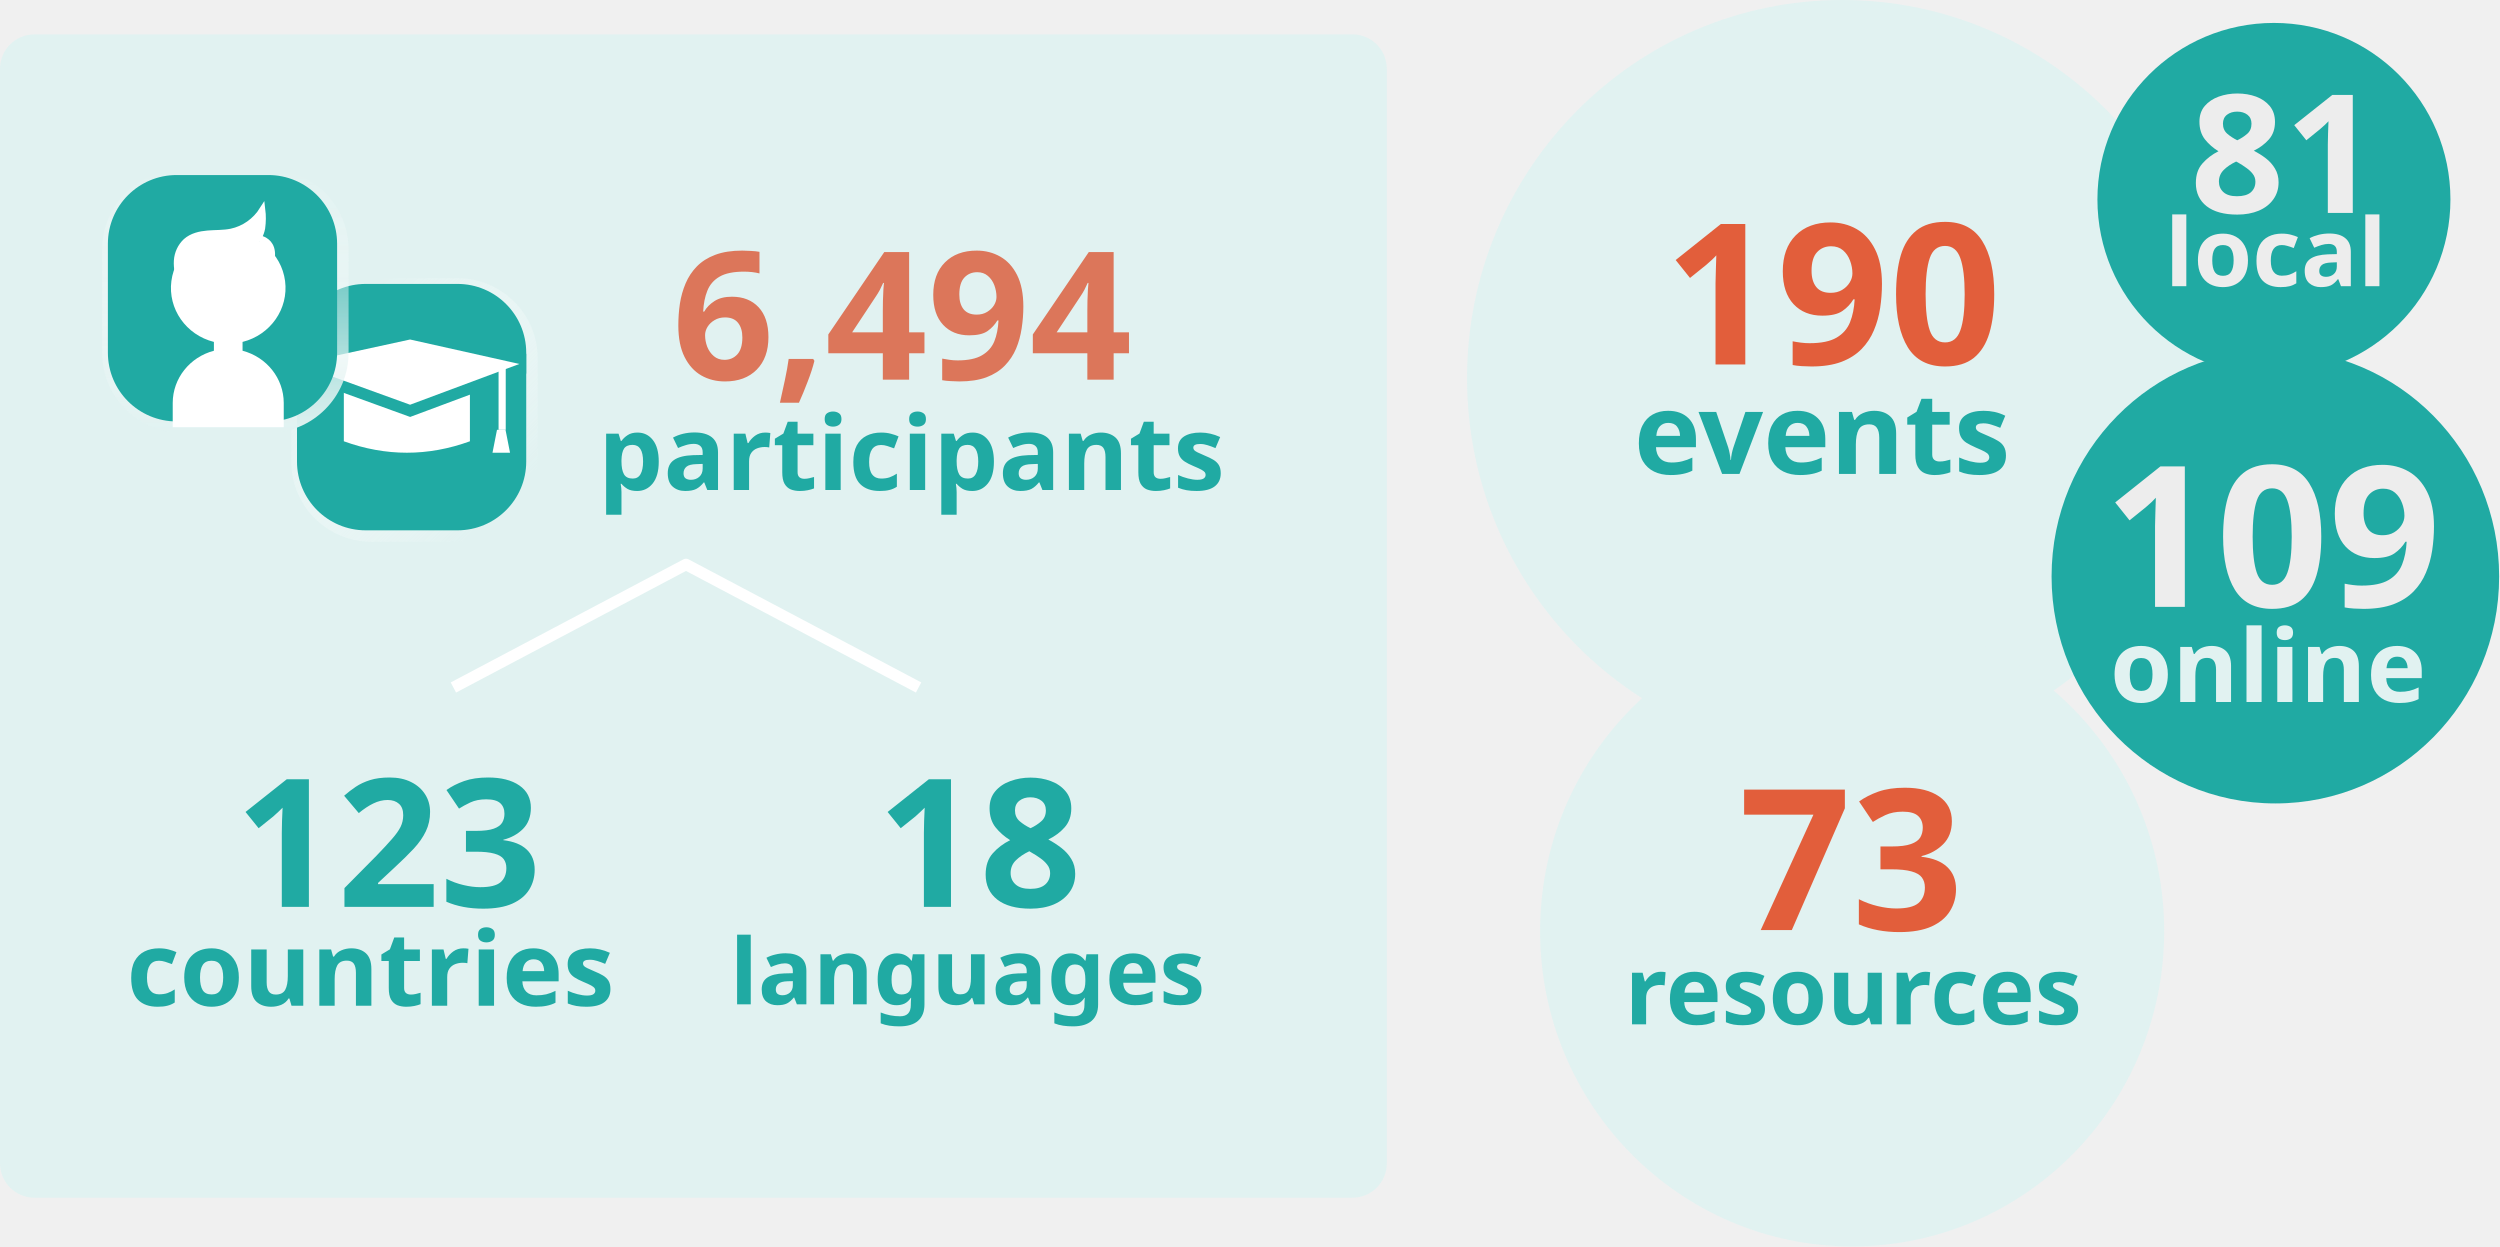
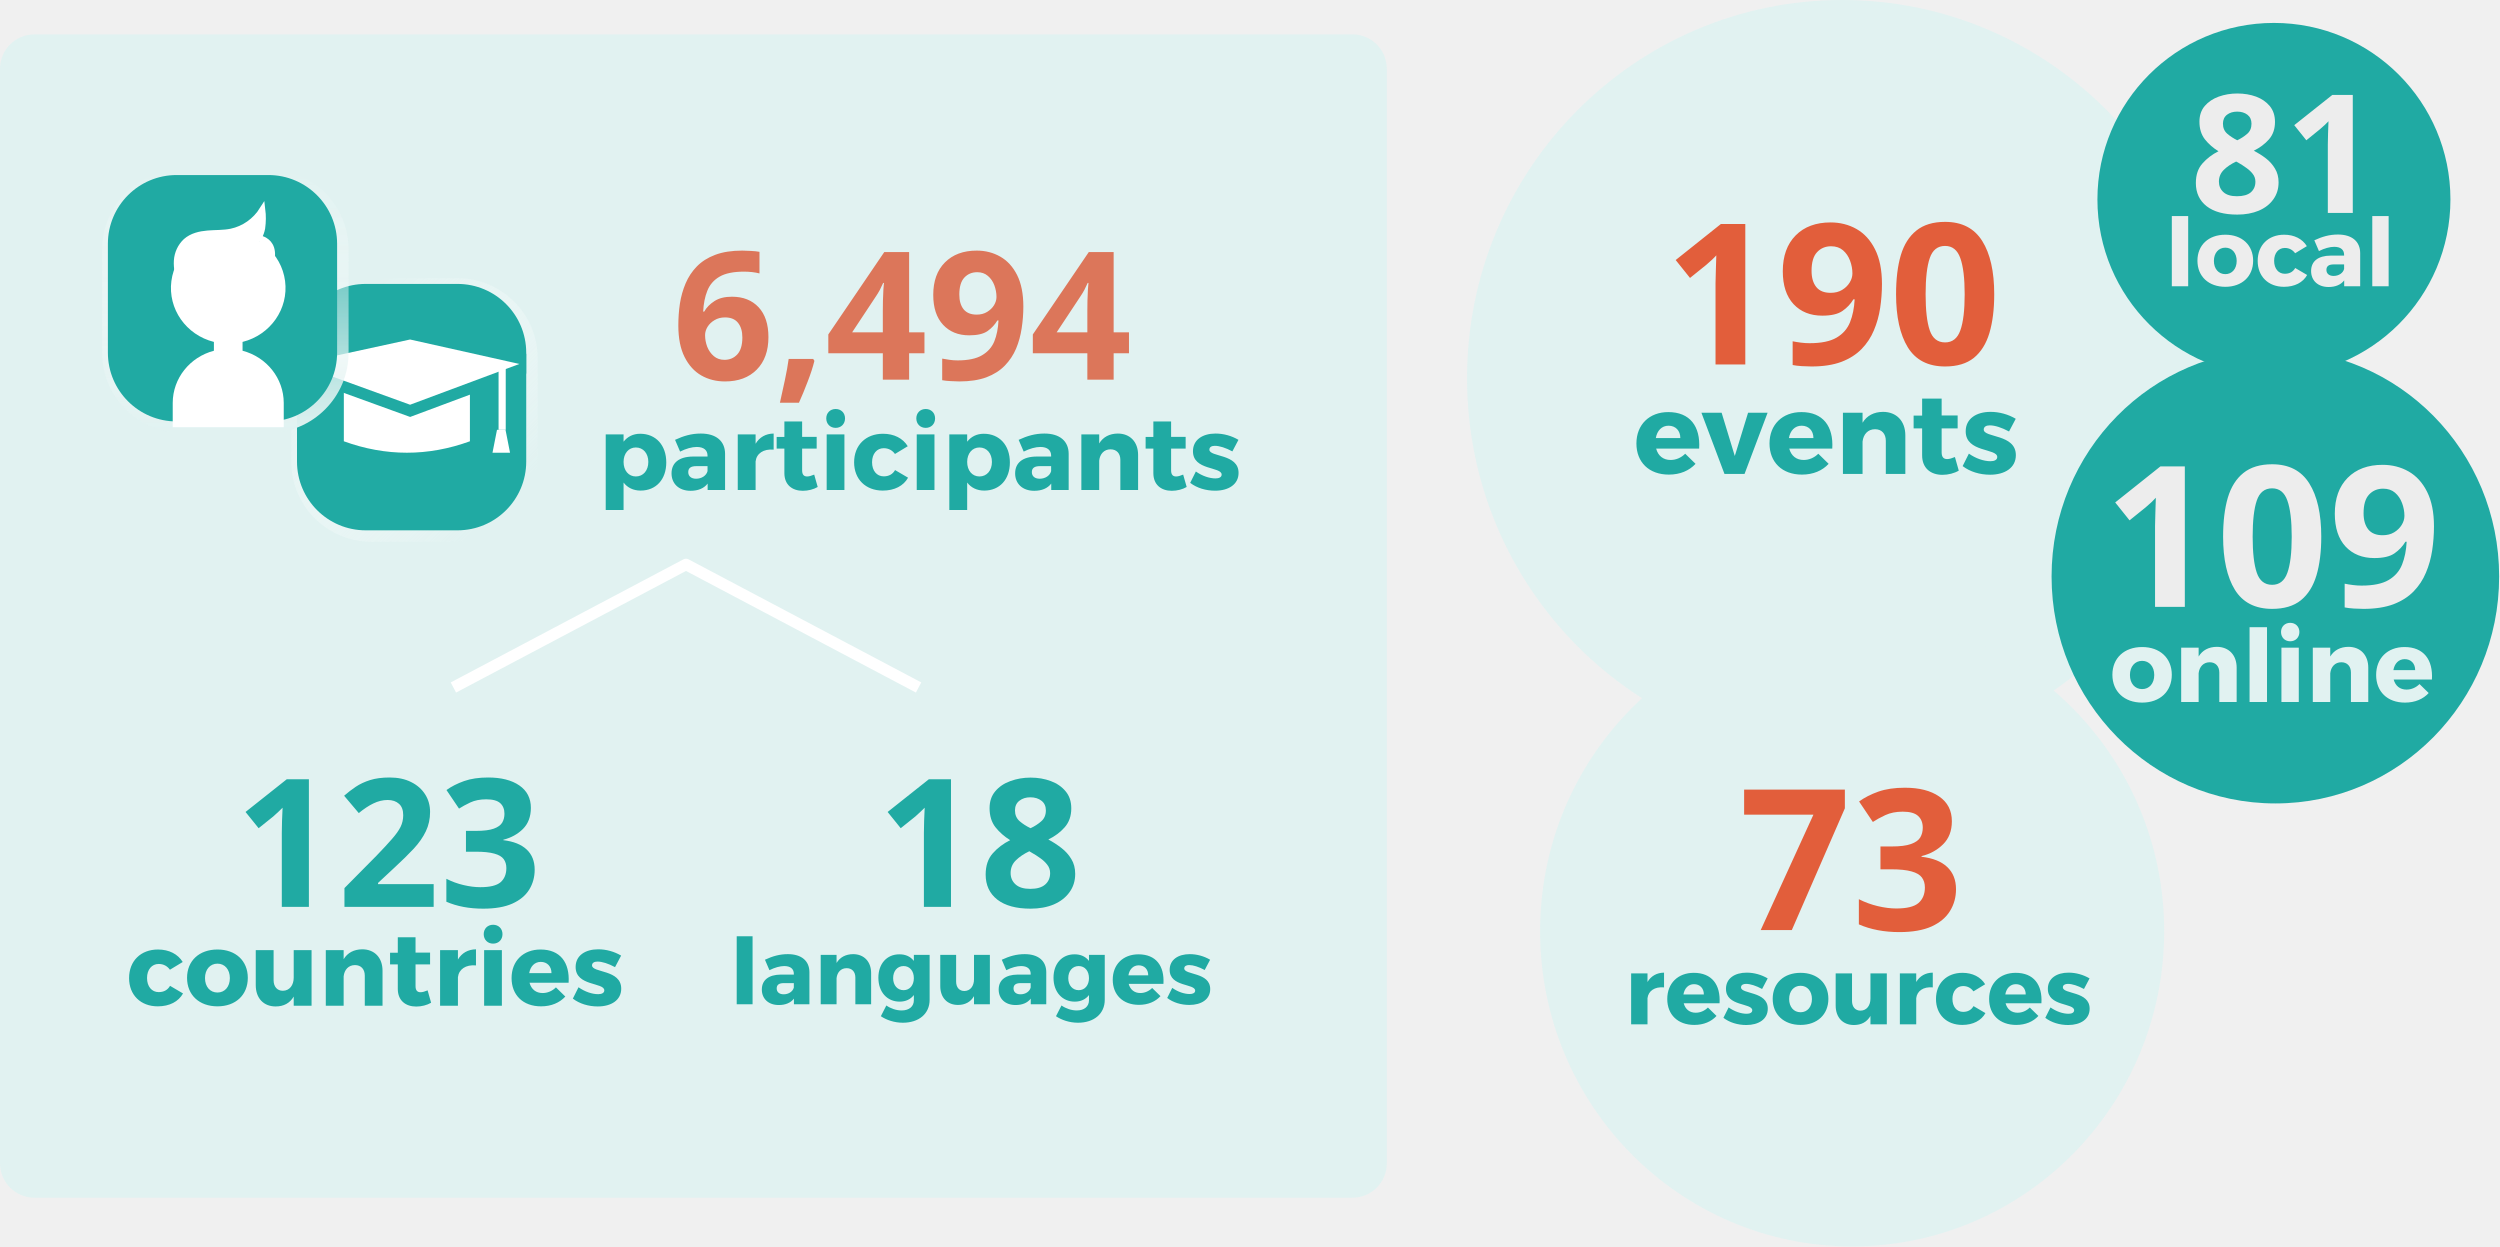
<svg xmlns="http://www.w3.org/2000/svg" xmlns:xlink="http://www.w3.org/1999/xlink" width="349px" height="174px" viewBox="0 0 349 174" version="1.1">
  <defs>
    <linearGradient x1="22.681%" y1="11.286%" x2="89.027%" y2="82.301%" id="linearGradient-1">
      <stop stop-color="#FFFFFF" stop-opacity="0" offset="0%" />
      <stop stop-color="#E1F2F1" offset="100%" />
    </linearGradient>
    <path d="M11.061,1.235 L23.861,1.235 C29.163,1.235 33.461,5.533 33.461,10.835 L33.461,26.035 C33.461,31.337 29.163,35.635 23.861,35.635 L11.061,35.635 C5.759,35.635 1.461,31.337 1.461,26.035 L1.461,10.835 C1.461,5.533 5.759,1.235 11.061,1.235 Z" id="path-2" />
    <linearGradient x1="50%" y1="3.061617e-15%" x2="50%" y2="100%" id="linearGradient-4">
      <stop stop-color="#FFFFFF" stop-opacity="0" offset="0%" />
      <stop stop-color="#E1F2F1" offset="100%" />
    </linearGradient>
  </defs>
  <g id="2019-after" stroke="none" stroke-width="1" fill="none" fill-rule="evenodd">
    <g id="home-after-week" transform="translate(-575, -163)">
      <g id="hero-graphic" transform="translate(575, 163)">
        <g id="Group-6" transform="translate(0, 4.8)">
          <rect id="Rectangle" fill="#E1F2F1" fill-rule="nonzero" x="0" y="0" width="193.6" height="162.4" rx="4.8" />
          <polyline id="Line" stroke="#FFFFFF" stroke-width="1.6" stroke-linecap="square" stroke-linejoin="round" fill-rule="nonzero" points="64 90.8 95.764 74 127.528 90.8" />
          <text id="6,494" font-family="Montserrat-Bold, Montserrat" font-size="24.958" font-weight="bold" fill="#DC765A">
            <tspan x="93.82" y="48.2">6,494</tspan>
          </text>
          <g id="org" transform="translate(40, 33.6)">
            <path d="M11.861,0.435 L23.861,0.435 C30.047,0.435 35.061,5.45 35.061,11.635 L35.061,26.035 C35.061,32.221 30.047,37.235 23.861,37.235 L11.861,37.235 C5.676,37.235 0.661,32.221 0.661,26.035 L0.661,11.635 C0.661,5.45 5.676,0.435 11.861,0.435 Z" id="Rectangle-path" fill="url(#linearGradient-1)" fill-rule="nonzero" />
            <mask id="mask-3" fill="white">
              <use xlink:href="#path-2" />
            </mask>
            <use id="Rectangle-path" fill="#20AAA3" fill-rule="nonzero" xlink:href="#path-2" />
            <g id="Group-5" mask="url(#mask-3)" fill="#FFFFFF" fill-rule="nonzero">
              <g transform="translate(0.8, 8.8)">
                <path d="M7.2,5.6 L24.8,5.6 L24.8,14.403 C21.867,15.468 18.933,16 16,16 C13.067,16 10.133,15.468 7.2,14.403 L7.2,5.6 Z" id="Rectangle-8" stroke="none" />
                <path d="M-2.133,3.415 L16.449,-0.625 L34.514,3.415 L16.451,10.153 L-2.133,3.415 Z" id="Rectangle-7" stroke="#20AAA3" stroke-width="1.6" stroke-linecap="round" />
                <rect id="Rectangle-9" stroke="none" x="28.8" y="4" width="1" height="8.8" />
                <polygon id="Rectangle-9" stroke="none" points="27.952 16 30.4 16 29.77 12.8 28.582 12.8" />
              </g>
            </g>
          </g>
          <g id="user" transform="translate(13.6, 18.4)" fill-rule="nonzero">
            <path d="M11.861,0.435 L23.861,0.435 C30.047,0.435 35.061,5.45 35.061,11.635 L35.061,26.035 C35.061,32.221 30.047,37.235 23.861,37.235 L11.861,37.235 C5.676,37.235 0.661,32.221 0.661,26.035 L0.661,11.635 C0.661,5.45 5.676,0.435 11.861,0.435 Z" id="Rectangle-path" fill="url(#linearGradient-4)" />
            <path d="M11.061,1.235 L23.861,1.235 C29.163,1.235 33.461,5.533 33.461,10.835 L33.461,26.035 C33.461,31.337 29.163,35.635 23.861,35.635 L11.061,35.635 C5.759,35.635 1.461,31.337 1.461,26.035 L1.461,10.835 C1.461,5.533 5.759,1.235 11.061,1.235 Z" id="Rectangle-path" fill="#20AAA3" />
            <path d="M11.682,16.197 C11.223,15.272 11.012,14.235 11.071,13.196 C11.136,12.151 11.591,11.174 12.339,10.474 C13.172,9.733 14.303,9.472 15.395,9.38 C16.486,9.288 17.594,9.343 18.669,9.123 C20.463,8.745 22.037,7.632 23.039,6.035 C23.146,6.907 23.139,7.791 23.015,8.661 C22.853,9.522 22.428,10.369 21.71,10.839 C22.579,10.42 22.486,11.403 22.296,11.991 C22.728,12.533 23.772,12.623 23.826,13.324 C23.913,14.024 23.838,14.735 23.608,15.398 C23.345,16.045 23.626,17.184 22.955,17.235" id="Shape" stroke="#FFFFFF" stroke-width="0.8" fill="#FFFFFF" />
            <path d="M20.261,25.763 L20.261,24.532 C24.161,23.554 26.704,19.91 26.197,16.028 C25.689,12.145 22.289,9.235 18.261,9.235 C14.233,9.235 10.833,12.145 10.326,16.028 C9.818,19.91 12.361,23.554 16.261,24.532 L16.261,25.763 C12.878,26.652 10.523,29.629 10.512,33.035 L10.512,36.435 L26.011,36.435 L26.011,33.035 C25.999,29.629 23.645,26.652 20.261,25.763 L20.261,25.763 Z" id="Shape" fill="#FFFFFF" />
            <path d="M22.4,9.6 C22.4,9.6 26.812,9.954 23.671,16" id="Shape" fill="#FFFFFF" />
          </g>
          <text id="123" font-family="Montserrat-Bold, Montserrat" font-size="24.958" font-weight="bold" fill="#20AAA3">
            <tspan x="32.808" y="121.8">123</tspan>
          </text>
          <text id="18" font-family="Montserrat-Bold, Montserrat" font-size="24.958" font-weight="bold" fill="#20AAA3">
            <tspan x="122.447" y="121.8">18</tspan>
          </text>
-           <text id="participants" font-family="Montserrat-Bold, Montserrat" font-size="14.4" font-weight="bold" fill="#20AAA3">
-             <tspan x="83.494" y="63.6">participants</tspan>
-           </text>
-           <text id="countries" font-family="Montserrat-Bold, Montserrat" font-size="14.4" font-weight="bold" fill="#20AAA3">
-             <tspan x="17.674" y="135.6">countries</tspan>
-           </text>
-           <text id="languages" font-family="Montserrat-Bold, Montserrat" font-size="12.8" font-weight="bold" fill="#20AAA3">
-             <tspan x="101.898" y="135.4">languages</tspan>
-           </text>
+           <path d="M89.369,55.752 C91.558,55.752 93.012,57.35 93.012,59.755 C93.012,62.117 91.601,63.686 89.426,63.686 C88.418,63.686 87.598,63.283 87.05,62.563 L87.05,66.394 L84.559,66.394 L84.559,55.838 L87.05,55.838 L87.05,56.861 C87.598,56.155 88.39,55.752 89.369,55.752 Z M88.764,61.714 C89.801,61.714 90.506,60.878 90.506,59.683 C90.506,58.502 89.801,57.667 88.764,57.667 C87.756,57.667 87.05,58.502 87.05,59.683 C87.05,60.893 87.756,61.714 88.764,61.714 Z M97.836,55.723 C99.967,55.723 101.206,56.774 101.22,58.531 L101.22,63.6 L98.786,63.6 L98.786,62.707 C98.282,63.37 97.462,63.715 96.41,63.715 C94.754,63.715 93.746,62.707 93.746,61.282 C93.746,59.813 94.798,58.949 96.727,58.934 L98.772,58.934 L98.772,58.819 C98.772,58.056 98.268,57.595 97.26,57.595 C96.612,57.595 95.762,57.826 94.942,58.243 L94.236,56.602 C95.446,56.04 96.54,55.723 97.836,55.723 Z M97.174,62.03 C97.951,62.03 98.614,61.598 98.772,60.965 L98.772,60.274 L97.202,60.274 C96.454,60.274 96.079,60.533 96.079,61.109 C96.079,61.67 96.482,62.03 97.174,62.03 Z M105.482,55.838 L105.482,57.149 C106.015,56.242 106.894,55.738 108.002,55.723 L108.002,57.97 C106.562,57.84 105.612,58.517 105.482,59.611 L105.482,63.6 L102.991,63.6 L102.991,55.838 L105.482,55.838 Z M113.662,61.454 L114.151,63.182 C113.59,63.514 112.826,63.715 112.078,63.715 C110.58,63.715 109.5,62.866 109.5,61.253 L109.5,57.826 L108.42,57.826 L108.42,56.198 L109.5,56.198 L109.5,54.038 L111.977,54.038 L111.977,56.184 L114.007,56.184 L114.007,57.826 L111.977,57.826 L111.977,60.864 C111.977,61.469 112.236,61.728 112.697,61.714 C112.956,61.714 113.287,61.613 113.662,61.454 Z M116.657,52.296 C117.42,52.296 117.967,52.843 117.967,53.606 C117.967,54.384 117.42,54.931 116.657,54.931 C115.894,54.931 115.346,54.384 115.346,53.606 C115.346,52.843 115.894,52.296 116.657,52.296 Z M117.881,63.6 L115.404,63.6 L115.404,55.838 L117.881,55.838 L117.881,63.6 Z M123.266,55.752 C124.807,55.752 126.046,56.386 126.722,57.494 L124.937,58.574 C124.577,58.07 124.044,57.768 123.367,57.768 C122.402,57.768 121.74,58.56 121.74,59.726 C121.74,60.922 122.402,61.699 123.367,61.699 C124.073,61.699 124.62,61.411 124.951,60.821 L126.766,61.886 C126.132,63.024 124.879,63.686 123.238,63.686 C120.847,63.686 119.234,62.102 119.234,59.741 C119.234,57.35 120.862,55.752 123.266,55.752 Z M129.228,52.296 C129.991,52.296 130.538,52.843 130.538,53.606 C130.538,54.384 129.991,54.931 129.228,54.931 C128.465,54.931 127.918,54.384 127.918,53.606 C127.918,52.843 128.465,52.296 129.228,52.296 Z M130.452,63.6 L127.975,63.6 L127.975,55.838 L130.452,55.838 L130.452,63.6 Z M137.335,55.752 C139.524,55.752 140.978,57.35 140.978,59.755 C140.978,62.117 139.567,63.686 137.393,63.686 C136.385,63.686 135.564,63.283 135.017,62.563 L135.017,66.394 L132.526,66.394 L132.526,55.838 L135.017,55.838 L135.017,56.861 C135.564,56.155 136.356,55.752 137.335,55.752 Z M136.73,61.714 C137.767,61.714 138.473,60.878 138.473,59.683 C138.473,58.502 137.767,57.667 136.73,57.667 C135.722,57.667 135.017,58.502 135.017,59.683 C135.017,60.893 135.722,61.714 136.73,61.714 Z M145.802,55.723 C147.934,55.723 149.172,56.774 149.186,58.531 L149.186,63.6 L146.753,63.6 L146.753,62.707 C146.249,63.37 145.428,63.715 144.377,63.715 C142.721,63.715 141.713,62.707 141.713,61.282 C141.713,59.813 142.764,58.949 144.694,58.934 L146.738,58.934 L146.738,58.819 C146.738,58.056 146.234,57.595 145.226,57.595 C144.578,57.595 143.729,57.826 142.908,58.243 L142.202,56.602 C143.412,56.04 144.506,55.723 145.802,55.723 Z M145.14,62.03 C145.918,62.03 146.58,61.598 146.738,60.965 L146.738,60.274 L145.169,60.274 C144.42,60.274 144.046,60.533 144.046,61.109 C144.046,61.67 144.449,62.03 145.14,62.03 Z M156.041,55.723 C157.754,55.723 158.878,56.89 158.878,58.704 L158.878,63.6 L156.401,63.6 L156.401,59.395 C156.401,58.488 155.868,57.926 155.033,57.926 C154.126,57.926 153.55,58.574 153.449,59.496 L153.449,63.6 L150.958,63.6 L150.958,55.838 L153.449,55.838 L153.449,57.106 C153.996,56.198 154.889,55.738 156.041,55.723 Z M165.17,61.454 L165.66,63.182 C165.098,63.514 164.335,63.715 163.586,63.715 C162.089,63.715 161.009,62.866 161.009,61.253 L161.009,57.826 L159.929,57.826 L159.929,56.198 L161.009,56.198 L161.009,54.038 L163.486,54.038 L163.486,56.184 L165.516,56.184 L165.516,57.826 L163.486,57.826 L163.486,60.864 C163.486,61.469 163.745,61.728 164.206,61.714 C164.465,61.714 164.796,61.613 165.17,61.454 Z M169.692,55.723 C170.815,55.723 171.938,56.04 172.889,56.602 L172.039,58.214 C171.103,57.71 170.239,57.437 169.591,57.437 C169.145,57.437 168.828,57.61 168.828,57.97 C168.828,59.035 172.918,58.517 172.903,61.224 C172.903,62.822 171.506,63.701 169.634,63.701 C168.338,63.701 167.086,63.326 166.15,62.606 L166.942,61.022 C167.82,61.642 168.828,61.987 169.692,61.987 C170.182,61.987 170.542,61.814 170.542,61.454 C170.542,60.317 166.524,60.907 166.538,58.186 C166.538,56.587 167.892,55.723 169.692,55.723 Z" id="participants" fill="#20AAA3" fill-rule="nonzero" />
+           <path d="M22.052,127.752 C23.593,127.752 24.831,128.386 25.508,129.494 L23.722,130.574 C23.362,130.07 22.83,129.768 22.153,129.768 C21.188,129.768 20.526,130.56 20.526,131.726 C20.526,132.922 21.188,133.699 22.153,133.699 C22.858,133.699 23.406,133.411 23.737,132.821 L25.551,133.886 C24.918,135.024 23.665,135.686 22.023,135.686 C19.633,135.686 18.02,134.102 18.02,131.741 C18.02,129.35 19.647,127.752 22.052,127.752 Z M30.361,127.752 C32.895,127.752 34.594,129.322 34.594,131.712 C34.594,134.102 32.895,135.686 30.361,135.686 C27.812,135.686 26.113,134.102 26.113,131.712 C26.113,129.322 27.812,127.752 30.361,127.752 Z M30.361,129.725 C29.324,129.725 28.618,130.546 28.618,131.741 C28.618,132.95 29.324,133.757 30.361,133.757 C31.383,133.757 32.089,132.95 32.089,131.741 C32.089,130.546 31.383,129.725 30.361,129.725 Z M43.494,127.838 L43.494,135.6 L41.002,135.6 L41.002,134.318 C40.47,135.24 39.606,135.701 38.482,135.701 C36.798,135.701 35.703,134.549 35.703,132.734 L35.703,127.838 L38.194,127.838 L38.194,132.029 C38.194,132.95 38.698,133.512 39.49,133.512 C40.441,133.498 41.002,132.72 41.002,131.669 L41.002,127.838 L43.494,127.838 Z M50.564,127.723 C52.278,127.723 53.401,128.89 53.401,130.704 L53.401,135.6 L50.924,135.6 L50.924,131.395 C50.924,130.488 50.391,129.926 49.556,129.926 C48.649,129.926 48.073,130.574 47.972,131.496 L47.972,135.6 L45.481,135.6 L45.481,127.838 L47.972,127.838 L47.972,129.106 C48.519,128.198 49.412,127.738 50.564,127.723 Z M59.694,133.454 L60.183,135.182 C59.622,135.514 58.858,135.715 58.11,135.715 C56.612,135.715 55.532,134.866 55.532,133.253 L55.532,129.826 L54.452,129.826 L54.452,128.198 L55.532,128.198 L55.532,126.038 L58.009,126.038 L58.009,128.184 L60.039,128.184 L60.039,129.826 L58.009,129.826 L58.009,132.864 C58.009,133.469 58.268,133.728 58.729,133.714 C58.988,133.714 59.319,133.613 59.694,133.454 Z M63.927,127.838 L63.927,129.149 C64.46,128.242 65.338,127.738 66.447,127.723 L66.447,129.97 C65.007,129.84 64.057,130.517 63.927,131.611 L63.927,135.6 L61.436,135.6 L61.436,127.838 L63.927,127.838 Z M68.838,124.296 C69.601,124.296 70.148,124.843 70.148,125.606 C70.148,126.384 69.601,126.931 68.838,126.931 C68.074,126.931 67.527,126.384 67.527,125.606 C67.527,124.843 68.074,124.296 68.838,124.296 Z M70.062,135.6 L67.585,135.6 L67.585,127.838 L70.062,127.838 L70.062,135.6 Z M75.462,127.752 C78.198,127.752 79.551,129.552 79.378,132.389 L73.921,132.389 C74.166,133.31 74.828,133.829 75.75,133.829 C76.426,133.829 77.089,133.555 77.607,133.037 L78.918,134.318 C78.126,135.182 76.959,135.686 75.534,135.686 C72.999,135.686 71.415,134.102 71.415,131.741 C71.415,129.336 73.057,127.752 75.462,127.752 Z M73.878,131.05 L76.988,131.05 C76.988,130.099 76.383,129.48 75.49,129.48 C74.626,129.48 74.036,130.114 73.878,131.05 Z M83.511,127.723 C84.634,127.723 85.758,128.04 86.708,128.602 L85.858,130.214 C84.922,129.71 84.058,129.437 83.41,129.437 C82.964,129.437 82.647,129.61 82.647,129.97 C82.647,131.035 86.737,130.517 86.722,133.224 C86.722,134.822 85.326,135.701 83.454,135.701 C82.158,135.701 80.905,135.326 79.969,134.606 L80.761,133.022 C81.639,133.642 82.647,133.987 83.511,133.987 C84.001,133.987 84.361,133.814 84.361,133.454 C84.361,132.317 80.343,132.907 80.358,130.186 C80.358,128.587 81.711,127.723 83.511,127.723 Z" id="countries" fill="#20AAA3" fill-rule="nonzero" />
+           <path d="M105.059,135.4 L102.845,135.4 L102.845,125.902 L105.059,125.902 L105.059,135.4 Z M109.987,128.398 C111.882,128.398 112.982,129.333 112.995,130.894 L112.995,135.4 L110.832,135.4 L110.832,134.606 C110.384,135.195 109.654,135.502 108.72,135.502 C107.248,135.502 106.352,134.606 106.352,133.339 C106.352,132.034 107.286,131.266 109.002,131.253 L110.819,131.253 L110.819,131.15 C110.819,130.472 110.371,130.062 109.475,130.062 C108.899,130.062 108.144,130.267 107.414,130.638 L106.787,129.179 C107.862,128.68 108.835,128.398 109.987,128.398 Z M109.398,134.005 C110.09,134.005 110.678,133.621 110.819,133.058 L110.819,132.443 L109.424,132.443 C108.758,132.443 108.426,132.674 108.426,133.186 C108.426,133.685 108.784,134.005 109.398,134.005 Z M119.088,128.398 C120.611,128.398 121.61,129.435 121.61,131.048 L121.61,135.4 L119.408,135.4 L119.408,131.662 C119.408,130.856 118.934,130.357 118.192,130.357 C117.386,130.357 116.874,130.933 116.784,131.752 L116.784,135.4 L114.57,135.4 L114.57,128.501 L116.784,128.501 L116.784,129.627 C117.27,128.821 118.064,128.411 119.088,128.398 Z M129.776,128.501 L129.776,134.773 C129.776,136.731 128.266,137.973 126.038,137.973 C124.835,137.973 123.747,137.589 122.966,137.064 L123.734,135.566 C124.362,136.002 125.13,136.258 125.872,136.258 C126.934,136.258 127.574,135.694 127.574,134.837 L127.574,134.107 C127.126,134.696 126.448,135.029 125.59,135.029 C123.85,135.029 122.621,133.698 122.621,131.688 C122.621,129.73 123.811,128.424 125.539,128.424 C126.422,128.411 127.114,128.744 127.574,129.346 L127.574,128.501 L129.776,128.501 Z M126.141,133.429 C126.998,133.429 127.574,132.738 127.574,131.752 C127.574,130.741 126.998,130.062 126.141,130.062 C125.27,130.062 124.682,130.754 124.682,131.752 C124.682,132.738 125.27,133.429 126.141,133.429 Z M138.186,128.501 L138.186,135.4 L135.971,135.4 L135.971,134.261 C135.498,135.08 134.73,135.49 133.731,135.49 C132.234,135.49 131.261,134.466 131.261,132.853 L131.261,128.501 L133.475,128.501 L133.475,132.226 C133.475,133.045 133.923,133.544 134.627,133.544 C135.472,133.531 135.971,132.84 135.971,131.906 L135.971,128.501 L138.186,128.501 Z M143.05,128.398 C144.944,128.398 146.045,129.333 146.058,130.894 L146.058,135.4 L143.894,135.4 L143.894,134.606 C143.446,135.195 142.717,135.502 141.782,135.502 C140.31,135.502 139.414,134.606 139.414,133.339 C139.414,132.034 140.349,131.266 142.064,131.253 L143.882,131.253 L143.882,131.15 C143.882,130.472 143.434,130.062 142.538,130.062 C141.962,130.062 141.206,130.267 140.477,130.638 L139.85,129.179 C140.925,128.68 141.898,128.398 143.05,128.398 Z M142.461,134.005 C143.152,134.005 143.741,133.621 143.882,133.058 L143.882,132.443 L142.486,132.443 C141.821,132.443 141.488,132.674 141.488,133.186 C141.488,133.685 141.846,134.005 142.461,134.005 Z M154.224,128.501 L154.224,134.773 C154.224,136.731 152.714,137.973 150.486,137.973 C149.283,137.973 148.195,137.589 147.414,137.064 L148.182,135.566 C148.81,136.002 149.578,136.258 150.32,136.258 C151.382,136.258 152.022,135.694 152.022,134.837 L152.022,134.107 C151.574,134.696 150.896,135.029 150.038,135.029 C148.298,135.029 147.069,133.698 147.069,131.688 C147.069,129.73 148.259,128.424 149.987,128.424 C150.87,128.411 151.562,128.744 152.022,129.346 L152.022,128.501 L154.224,128.501 Z M150.589,133.429 C151.446,133.429 152.022,132.738 152.022,131.752 C152.022,130.741 151.446,130.062 150.589,130.062 C149.718,130.062 149.13,130.754 149.13,131.752 C149.13,132.738 149.718,133.429 150.589,133.429 Z M158.934,128.424 C161.366,128.424 162.57,130.024 162.416,132.546 L157.565,132.546 C157.782,133.365 158.371,133.826 159.19,133.826 C159.792,133.826 160.381,133.582 160.842,133.122 L162.006,134.261 C161.302,135.029 160.266,135.477 158.998,135.477 C156.746,135.477 155.338,134.069 155.338,131.97 C155.338,129.832 156.797,128.424 158.934,128.424 Z M157.526,131.355 L160.291,131.355 C160.291,130.51 159.754,129.96 158.96,129.96 C158.192,129.96 157.667,130.523 157.526,131.355 Z M166.09,128.398 C167.088,128.398 168.086,128.68 168.931,129.179 L168.176,130.613 C167.344,130.165 166.576,129.922 166,129.922 C165.603,129.922 165.322,130.075 165.322,130.395 C165.322,131.342 168.957,130.882 168.944,133.288 C168.944,134.709 167.702,135.49 166.038,135.49 C164.886,135.49 163.773,135.157 162.941,134.517 L163.645,133.109 C164.426,133.659 165.322,133.966 166.09,133.966 C166.525,133.966 166.845,133.813 166.845,133.493 C166.845,132.482 163.274,133.006 163.286,130.587 C163.286,129.166 164.49,128.398 166.09,128.398 Z" id="languages" fill="#20AAA3" fill-rule="nonzero" />
        </g>
        <g id="Group" transform="translate(204.8, 0)">
          <g id="Group-8">
            <ellipse id="Oval" fill="#E1F2F1" fill-rule="nonzero" cx="52.36" cy="52.8" rx="52.36" ry="52.8" />
            <text id="190" font-family="Montserrat-Bold, Montserrat" font-size="27.454" font-weight="bold" fill="#E25E3B">
              <tspan x="27.499" y="50.88">190</tspan>
            </text>
-             <text id="events" font-family="Montserrat-Bold, Montserrat" font-size="15.84" font-weight="bold" fill="#20AAA3">
-               <tspan x="23.264" y="66.16">events</tspan>
-             </text>
+             <path d="M28.095,57.527 C31.104,57.527 32.593,59.507 32.403,62.628 L26.4,62.628 C26.669,63.641 27.398,64.212 28.412,64.212 C29.156,64.212 29.885,63.911 30.455,63.34 L31.896,64.75 C31.025,65.701 29.742,66.255 28.174,66.255 C25.386,66.255 23.644,64.513 23.644,61.915 C23.644,59.27 25.45,57.527 28.095,57.527 Z M26.352,61.155 L29.774,61.155 C29.774,60.109 29.109,59.428 28.127,59.428 C27.176,59.428 26.527,60.125 26.352,61.155 Z M38.739,66.16 L35.936,66.16 L32.72,57.622 L35.54,57.622 L37.377,63.657 L39.23,57.622 L41.955,57.622 L38.739,66.16 Z M46.675,57.527 C49.685,57.527 51.174,59.507 50.984,62.628 L44.98,62.628 C45.25,63.641 45.978,64.212 46.992,64.212 C47.736,64.212 48.465,63.911 49.035,63.34 L50.477,64.75 C49.606,65.701 48.323,66.255 46.754,66.255 C43.967,66.255 42.224,64.513 42.224,61.915 C42.224,59.27 44.03,57.527 46.675,57.527 Z M44.933,61.155 L48.354,61.155 C48.354,60.109 47.689,59.428 46.707,59.428 C45.756,59.428 45.107,60.125 44.933,61.155 Z M58.064,57.496 C59.949,57.496 61.185,58.779 61.185,60.774 L61.185,66.16 L58.46,66.16 L58.46,61.535 C58.46,60.537 57.874,59.919 56.955,59.919 C55.957,59.919 55.324,60.632 55.213,61.646 L55.213,66.16 L52.473,66.16 L52.473,57.622 L55.213,57.622 L55.213,59.016 C55.815,58.018 56.797,57.511 58.064,57.496 Z M68.107,63.8 L68.645,65.701 C68.028,66.065 67.188,66.287 66.364,66.287 C64.717,66.287 63.529,65.352 63.529,63.578 L63.529,59.808 L62.341,59.808 L62.341,58.018 L63.529,58.018 L63.529,55.642 L66.253,55.642 L66.253,58.002 L68.487,58.002 L68.487,59.808 L66.253,59.808 L66.253,63.15 C66.253,63.816 66.539,64.101 67.045,64.085 C67.331,64.085 67.695,63.974 68.107,63.8 Z M73.08,57.496 C74.316,57.496 75.552,57.844 76.597,58.462 L75.662,60.236 C74.633,59.681 73.682,59.38 72.97,59.38 C72.479,59.38 72.13,59.571 72.13,59.967 C72.13,61.139 76.629,60.568 76.613,63.546 C76.613,65.305 75.076,66.271 73.017,66.271 C71.592,66.271 70.213,65.859 69.184,65.067 L70.055,63.325 C71.021,64.006 72.13,64.386 73.08,64.386 C73.619,64.386 74.015,64.196 74.015,63.8 C74.015,62.548 69.596,63.198 69.612,60.204 C69.612,58.446 71.1,57.496 73.08,57.496 Z" id="events" fill="#20AAA3" fill-rule="nonzero" />
          </g>
          <g id="Group-4" transform="translate(88, 3.2)">
            <circle id="Oval" fill="#20AAA3" fill-rule="nonzero" cx="24.64" cy="24.64" r="24.64" />
            <text id="81" font-family="Montserrat-Bold, Montserrat" font-size="23.056" font-weight="bold" fill="#EDEDED">
              <tspan x="12.929" y="26.52">81</tspan>
            </text>
-             <text id="local" font-family="Montserrat-Bold, Montserrat" font-size="13.2" font-weight="bold" fill="#EDEDED">
-               <tspan x="9.409" y="36.76">local</tspan>
-             </text>
+             <path d="M12.67,36.76 L10.386,36.76 L10.386,26.966 L12.67,26.966 L12.67,36.76 Z M17.857,29.566 C20.181,29.566 21.738,31.005 21.738,33.196 C21.738,35.387 20.181,36.839 17.857,36.839 C15.521,36.839 13.963,35.387 13.963,33.196 C13.963,31.005 15.521,29.566 17.857,29.566 Z M17.857,31.374 C16.907,31.374 16.26,32.127 16.26,33.222 C16.26,34.331 16.907,35.07 17.857,35.07 C18.795,35.07 19.441,34.331 19.441,33.222 C19.441,32.127 18.795,31.374 17.857,31.374 Z M26.068,29.566 C27.48,29.566 28.615,30.147 29.236,31.163 L27.599,32.153 C27.269,31.691 26.781,31.414 26.16,31.414 C25.276,31.414 24.669,32.14 24.669,33.209 C24.669,34.305 25.276,35.018 26.16,35.018 C26.807,35.018 27.309,34.754 27.612,34.212 L29.275,35.189 C28.695,36.232 27.546,36.839 26.041,36.839 C23.85,36.839 22.372,35.387 22.372,33.222 C22.372,31.031 23.863,29.566 26.068,29.566 Z M33.579,29.54 C35.532,29.54 36.667,30.503 36.681,32.114 L36.681,36.76 L34.45,36.76 L34.45,35.942 C33.988,36.549 33.235,36.866 32.272,36.866 C30.754,36.866 29.83,35.942 29.83,34.635 C29.83,33.288 30.793,32.496 32.562,32.483 L34.437,32.483 L34.437,32.378 C34.437,31.678 33.975,31.256 33.051,31.256 C32.457,31.256 31.678,31.467 30.925,31.85 L30.279,30.345 C31.387,29.83 32.391,29.54 33.579,29.54 Z M32.971,35.321 C33.684,35.321 34.291,34.925 34.437,34.344 L34.437,33.711 L32.998,33.711 C32.311,33.711 31.968,33.948 31.968,34.476 C31.968,34.991 32.338,35.321 32.971,35.321 Z M40.654,36.76 L38.37,36.76 L38.37,26.966 L40.654,26.966 L40.654,36.76 Z" id="local" fill="#EDEDED" fill-rule="nonzero" />
          </g>
          <g id="Group-7" transform="translate(81.6, 48.8)">
            <ellipse id="Oval" fill="#20AAA3" fill-rule="nonzero" cx="31.24" cy="31.68" rx="31.24" ry="31.68" />
            <text id="109" font-family="Montserrat-Bold, Montserrat" font-size="27.454" font-weight="bold" fill="#EDEDED">
              <tspan x="7.259" y="35.92">109</tspan>
            </text>
-             <text id="online" font-family="Montserrat-Bold, Montserrat" font-size="14.08" font-weight="bold" fill="#E1F2F1">
-               <tspan x="8.152" y="49.2">online</tspan>
-             </text>
+             <path d="M12.644,41.526 C15.122,41.526 16.783,43.061 16.783,45.398 C16.783,47.736 15.122,49.284 12.644,49.284 C10.152,49.284 8.49,47.736 8.49,45.398 C8.49,43.061 10.152,41.526 12.644,41.526 Z M12.644,43.455 C11.63,43.455 10.94,44.258 10.94,45.427 C10.94,46.609 11.63,47.398 12.644,47.398 C13.644,47.398 14.333,46.609 14.333,45.427 C14.333,44.258 13.644,43.455 12.644,43.455 Z M23.063,41.498 C24.739,41.498 25.837,42.639 25.837,44.413 L25.837,49.2 L23.415,49.2 L23.415,45.089 C23.415,44.202 22.894,43.652 22.077,43.652 C21.19,43.652 20.627,44.286 20.529,45.187 L20.529,49.2 L18.093,49.2 L18.093,41.611 L20.529,41.611 L20.529,42.85 C21.064,41.963 21.937,41.512 23.063,41.498 Z M30.075,49.2 L27.639,49.2 L27.639,38.753 L30.075,38.753 L30.075,49.2 Z M33.313,38.147 C34.06,38.147 34.595,38.682 34.595,39.428 C34.595,40.189 34.06,40.724 33.313,40.724 C32.567,40.724 32.032,40.189 32.032,39.428 C32.032,38.682 32.567,38.147 33.313,38.147 Z M34.51,49.2 L32.088,49.2 L32.088,41.611 L34.51,41.611 L34.51,49.2 Z M41.437,41.498 C43.113,41.498 44.211,42.639 44.211,44.413 L44.211,49.2 L41.789,49.2 L41.789,45.089 C41.789,44.202 41.268,43.652 40.452,43.652 C39.565,43.652 39.002,44.286 38.903,45.187 L38.903,49.2 L36.467,49.2 L36.467,41.611 L38.903,41.611 L38.903,42.85 C39.438,41.963 40.311,41.512 41.437,41.498 Z M49.266,41.526 C51.941,41.526 53.265,43.286 53.096,46.06 L47.759,46.06 C47.999,46.961 48.646,47.468 49.548,47.468 C50.209,47.468 50.857,47.201 51.364,46.694 L52.645,47.947 C51.871,48.792 50.73,49.284 49.336,49.284 C46.858,49.284 45.309,47.736 45.309,45.427 C45.309,43.075 46.915,41.526 49.266,41.526 Z M47.717,44.751 L50.758,44.751 C50.758,43.821 50.167,43.216 49.294,43.216 C48.449,43.216 47.872,43.836 47.717,44.751 Z" id="online" fill="#E1F2F1" fill-rule="nonzero" />
          </g>
        </g>
        <g id="Group-2" transform="translate(215, 86)">
          <ellipse id="Oval" fill="#E1F2F1" fill-rule="nonzero" cx="43.56" cy="44" rx="43.56" ry="44" />
          <text id="73" font-family="Montserrat-Bold, Montserrat" font-size="27.454" font-weight="bold" fill="#E25E3B">
            <tspan x="27.746" y="43.84">73</tspan>
          </text>
-           <text id="resources" font-family="Montserrat-Bold, Montserrat" font-size="13.2" font-weight="bold" fill="#20AAA3">
-             <tspan x="11.796" y="57">resources</tspan>
-           </text>
+           <path d="M14.991,49.885 L14.991,51.086 C15.479,50.255 16.284,49.793 17.301,49.78 L17.301,51.839 C15.981,51.72 15.11,52.34 14.991,53.344 L14.991,57 L12.707,57 L12.707,49.885 L14.991,49.885 Z M21.459,49.806 C23.967,49.806 25.208,51.456 25.049,54.056 L20.046,54.056 C20.271,54.901 20.878,55.376 21.723,55.376 C22.343,55.376 22.95,55.126 23.426,54.65 L24.627,55.825 C23.901,56.617 22.832,57.079 21.525,57.079 C19.202,57.079 17.75,55.627 17.75,53.462 C17.75,51.258 19.254,49.806 21.459,49.806 Z M20.007,52.829 L22.858,52.829 C22.858,51.958 22.304,51.39 21.485,51.39 C20.693,51.39 20.152,51.971 20.007,52.829 Z M28.838,49.78 C29.867,49.78 30.897,50.07 31.768,50.585 L30.989,52.063 C30.131,51.601 29.339,51.35 28.745,51.35 C28.336,51.35 28.046,51.509 28.046,51.839 C28.046,52.816 31.794,52.34 31.781,54.822 C31.781,56.287 30.501,57.092 28.785,57.092 C27.597,57.092 26.448,56.749 25.59,56.089 L26.316,54.637 C27.122,55.205 28.046,55.522 28.838,55.522 C29.286,55.522 29.616,55.363 29.616,55.033 C29.616,53.99 25.934,54.532 25.947,52.037 C25.947,50.572 27.188,49.78 28.838,49.78 Z M36.362,49.806 C38.685,49.806 40.242,51.245 40.242,53.436 C40.242,55.627 38.685,57.079 36.362,57.079 C34.025,57.079 32.468,55.627 32.468,53.436 C32.468,51.245 34.025,49.806 36.362,49.806 Z M36.362,51.614 C35.411,51.614 34.764,52.367 34.764,53.462 C34.764,54.571 35.411,55.31 36.362,55.31 C37.299,55.31 37.946,54.571 37.946,53.462 C37.946,52.367 37.299,51.614 36.362,51.614 Z M48.4,49.885 L48.4,57 L46.116,57 L46.116,55.825 C45.628,56.67 44.836,57.092 43.806,57.092 C42.262,57.092 41.259,56.036 41.259,54.373 L41.259,49.885 L43.542,49.885 L43.542,53.726 C43.542,54.571 44.004,55.086 44.73,55.086 C45.602,55.073 46.116,54.36 46.116,53.396 L46.116,49.885 L48.4,49.885 Z M52.505,49.885 L52.505,51.086 C52.994,50.255 53.799,49.793 54.815,49.78 L54.815,51.839 C53.495,51.72 52.624,52.34 52.505,53.344 L52.505,57 L50.222,57 L50.222,49.885 L52.505,49.885 Z M58.96,49.806 C60.372,49.806 61.508,50.387 62.128,51.403 L60.491,52.393 C60.161,51.931 59.673,51.654 59.052,51.654 C58.168,51.654 57.561,52.38 57.561,53.449 C57.561,54.545 58.168,55.258 59.052,55.258 C59.699,55.258 60.201,54.994 60.504,54.452 L62.168,55.429 C61.587,56.472 60.438,57.079 58.934,57.079 C56.742,57.079 55.264,55.627 55.264,53.462 C55.264,51.271 56.756,49.806 58.96,49.806 Z M66.392,49.806 C68.9,49.806 70.14,51.456 69.982,54.056 L64.979,54.056 C65.204,54.901 65.811,55.376 66.656,55.376 C67.276,55.376 67.883,55.126 68.358,54.65 L69.56,55.825 C68.834,56.617 67.764,57.079 66.458,57.079 C64.134,57.079 62.682,55.627 62.682,53.462 C62.682,51.258 64.187,49.806 66.392,49.806 Z M64.94,52.829 L67.791,52.829 C67.791,51.958 67.236,51.39 66.418,51.39 C65.626,51.39 65.085,51.971 64.94,52.829 Z M73.77,49.78 C74.8,49.78 75.83,50.07 76.701,50.585 L75.922,52.063 C75.064,51.601 74.272,51.35 73.678,51.35 C73.269,51.35 72.978,51.509 72.978,51.839 C72.978,52.816 76.727,52.34 76.714,54.822 C76.714,56.287 75.434,57.092 73.718,57.092 C72.53,57.092 71.381,56.749 70.523,56.089 L71.249,54.637 C72.054,55.205 72.978,55.522 73.77,55.522 C74.219,55.522 74.549,55.363 74.549,55.033 C74.549,53.99 70.866,54.532 70.88,52.037 C70.88,50.572 72.12,49.78 73.77,49.78 Z" id="resources" fill="#20AAA3" fill-rule="nonzero" />
        </g>
      </g>
    </g>
  </g>
</svg>
